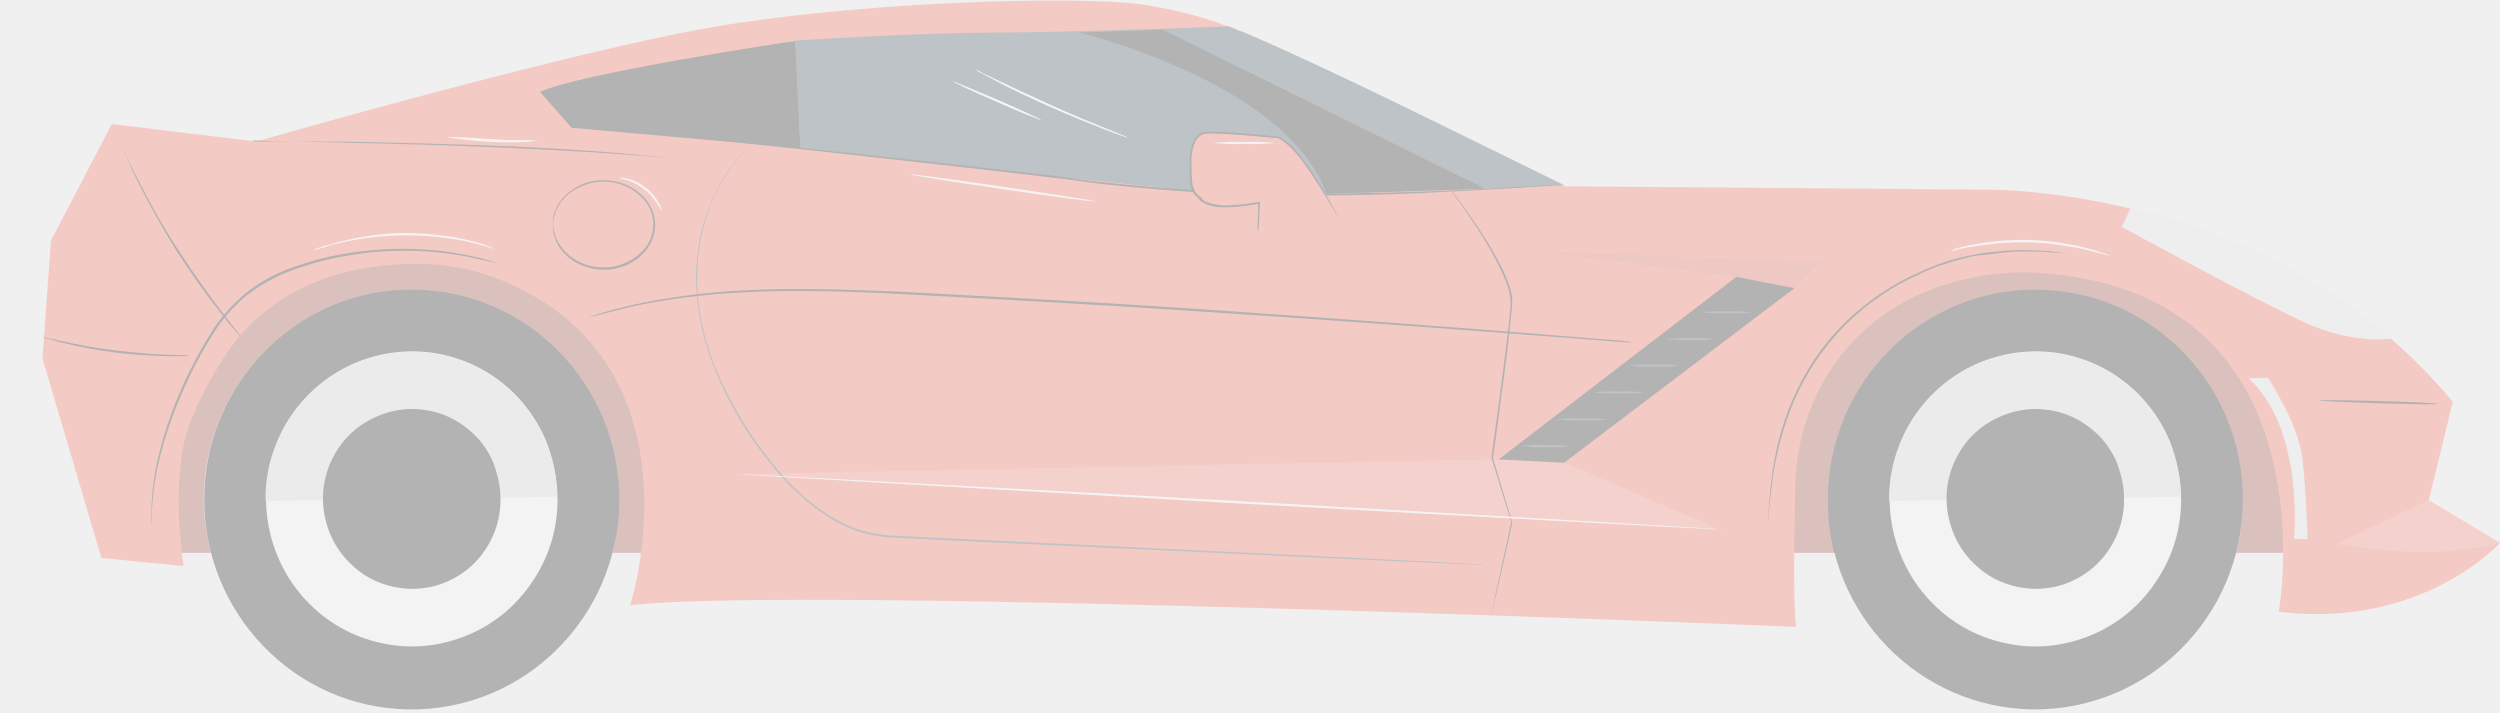
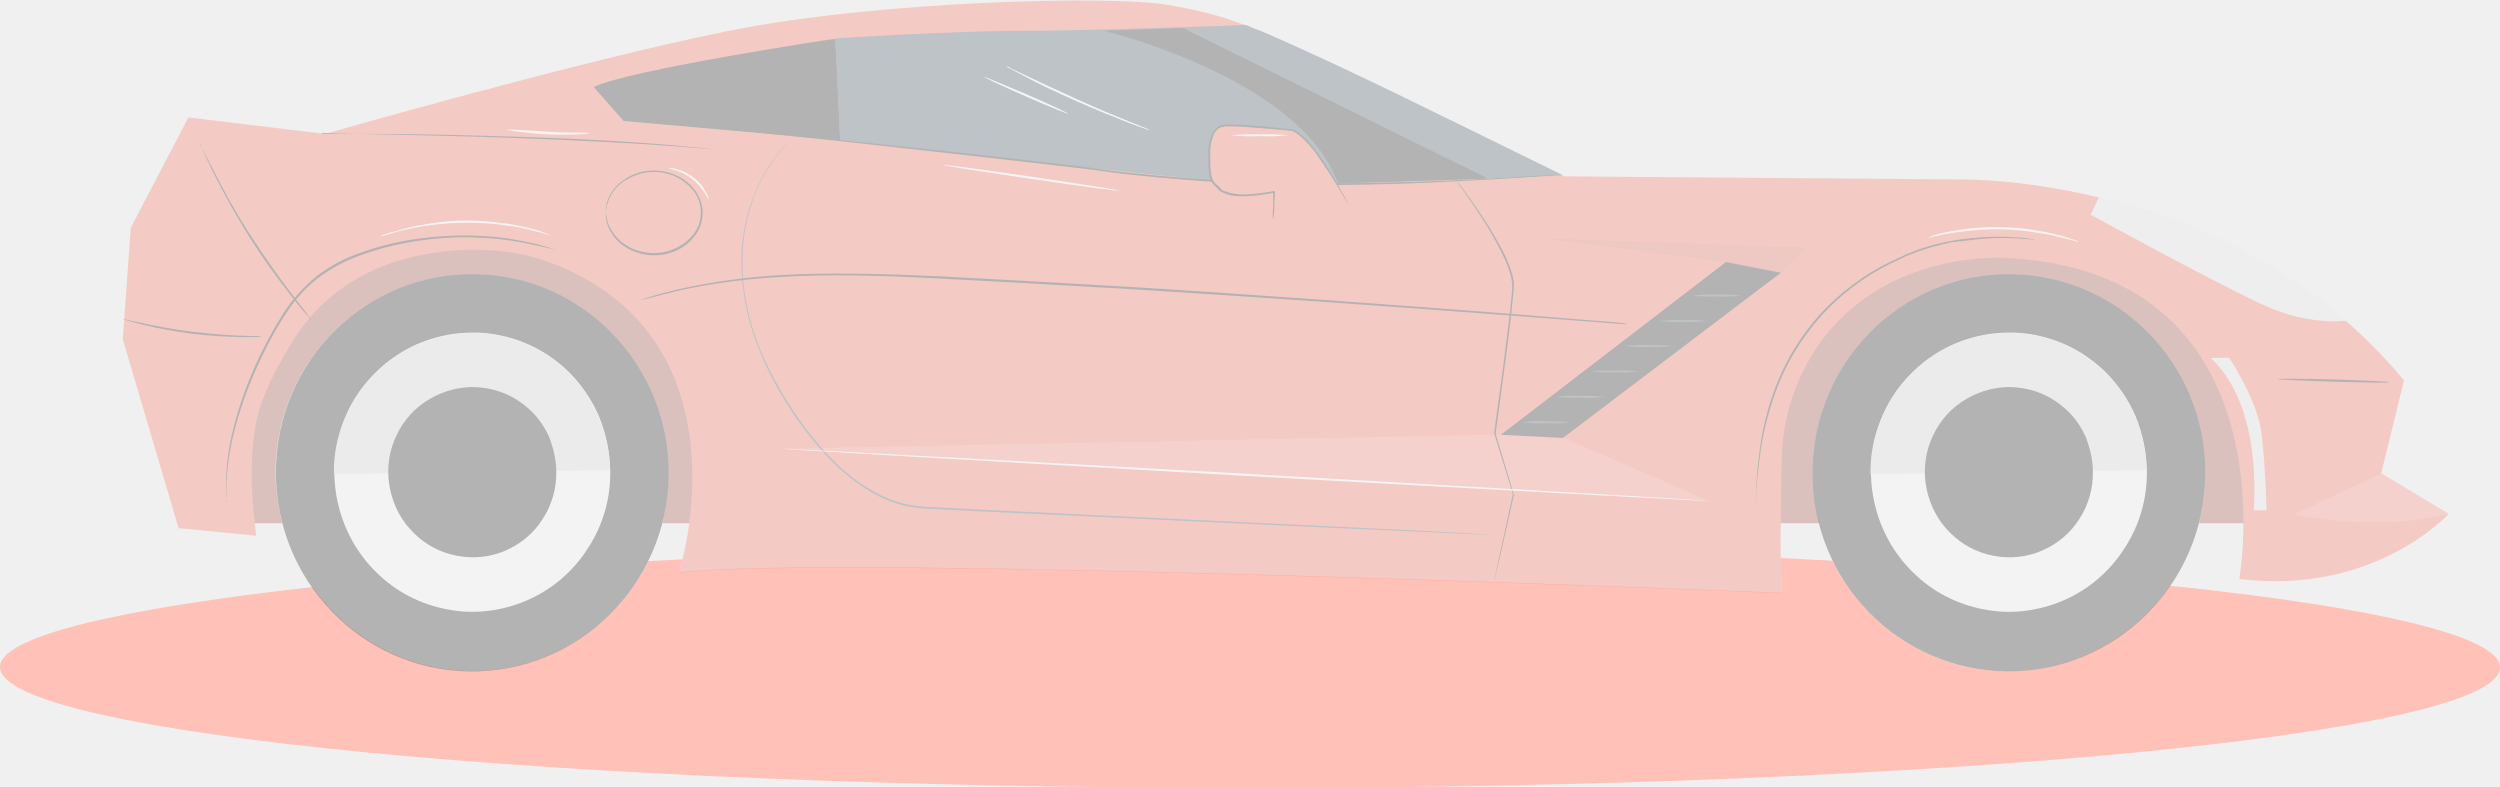
- <svg xmlns="http://www.w3.org/2000/svg" version="1.1" id="Capa_1" x="0px" y="0px" viewBox="0 0 530 151" style="enable-background:new 0 0 530 151;" xml:space="preserve">
+ <svg xmlns="http://www.w3.org/2000/svg" version="1.1" id="Capa_1" x="0px" y="0px" viewBox="0 0 560 176.2" style="enable-background:new 0 0 560 176.2;" xml:space="preserve">
  <style type="text/css">
- 	.st0{opacity:0.3;}
- 	.st1{fill:#FF725E;}
+ 	.st0{fill:#FFC1B8;}
+ 	.st1{opacity:0.3;}
	.st2{fill:#252525;}
- 	.st3{opacity:0.4;fill:#252525;enable-background:new    ;}
- 	.st4{fill:#455A64;}
- 	.st5{fill:#EBEBEB;}
- 	.st6{opacity:0.4;}
- 	.st7{opacity:0.4;fill:#FFFFFF;enable-background:new    ;}
- 	.st8{opacity:0.3;fill:#252525;enable-background:new    ;}
- 	.st9{fill:#FFFFFF;}
- 	.st10{fill:#FAFAFA;}
- 	.st11{fill:#E0E0E0;}
+ 	.st3{fill:#FAFAFA;}
+ 	.st4{fill:#E0E0E0;}
+ 	.st5{fill:#FF725E;}
+ 	.st6{opacity:0.4;fill:#252525;enable-background:new    ;}
+ 	.st7{fill:#455A64;}
+ 	.st8{fill:#EBEBEB;}
+ 	.st9{opacity:0.4;}
+ 	.st10{opacity:0.4;fill:#FFFFFF;enable-background:new    ;}
+ 	.st11{opacity:0.3;fill:#252525;enable-background:new    ;}
+ 	.st12{fill:#FFFFFF;}
</style>
-   <g class="st0">
-     <path class="st1" d="M478.7,65.9c-7.4-7.5-17.4-11.7-27.8-11.7H24.6v63h20.1c-1-3.8-1.5-7.8-1.5-12C43.6,80.7,63.6,61,87.9,61.4   c24.3,0.3,43.7,20.6,43.4,45.1c-0.1,3.7-0.6,7.3-1.4,10.7H389c-1-3.7-1.5-7.6-1.5-11.6c0.2-24.6,20-44.4,44.3-44.2   s43.9,20.2,43.7,44.8c0,3.8-0.5,7.5-1.4,11h16.2V94C490.2,83.5,486,73.4,478.7,65.9z" />
-     <path class="st2" d="M167.9,8.7c0.1,0,0.2,0,0.2,0h0.7l2.7-0.1l9.9-0.4l14.7-0.6l8.7-0.4c1.5-0.1,3,0,4.6,0h4.7   c12.8,0,24.4-0.6,32.8-0.9l9.9-0.5l2.7-0.2l0.7-0.1c0.1,0,0.2,0,0.2,0h-0.9l-2.7,0.1L246.9,6c-8.4,0.3-20,0.8-32.8,0.8h-4.7   c-1.6,0-3.1-0.1-4.6,0l-8.7,0.4L181.4,8l-9.9,0.5l-2.7,0.2l-0.7,0.1L167.9,8.7z" />
-     <path class="st3" d="M478.7,65.9c-7.4-7.5-17.4-11.7-27.8-11.7H24.6v63h20.1c-1-3.8-1.5-7.8-1.5-12C43.6,80.7,63.6,61,87.9,61.4   c24.3,0.3,43.7,20.6,43.4,45.1c-0.1,3.7-0.6,7.3-1.4,10.7H389c-1-3.7-1.5-7.6-1.5-11.6c0.2-24.6,20-44.4,44.3-44.2   s43.9,20.2,43.7,44.8c0,3.8-0.5,7.5-1.4,11h16.2V94C490.2,83.5,486,73.4,478.7,65.9z" />
-     <path class="st1" d="M530,115.1c0,0-16.5,18.3-46.9,14.6c0,0,12.1-68.2-51.5-71.9c0,0-29.2-2.6-44.2,21.7   c-4.3,7.1-6.7,15.3-6.8,23.6c-0.2,9.6-0.5,25.7,0.2,29.8c0,0-210.3-8.8-247.2-4.6c0,0,16.8-52.7-29.4-69.7c-7.9-2.9-17-3.2-25.3-2   c-11.3,1.6-23.4,6.8-31.3,19c-3.4,5.2-7.5,12.8-8.7,18.9c-2,10.5-0.6,20.3,0,25.5l-17.4-1.7L9,76l1.8-25l12.9-24.7L54.3,30   c0,0,56.7-16.3,90-23c33.4-6.8,86-8.1,98.8-5.9s17.6,4.6,23.9,7.4s64.6,31,64.6,31l89.1,0.7c0,0,60.9-1.3,99.3,45l-5.1,20.8   L530,115.1z" />
-     <path class="st4" d="M331.7,39.3c0,0-54.9,2.4-69.4,1.8c-14.5-0.6-92.6-9.8-92.6-9.8l-1.1-22.7c0,0,25.9-1.7,43-1.7   c14.2,0,49-1.3,49-1.3c1.1,0.5,2.3,1,3.5,1.4C284.2,15.7,306.9,27.2,331.7,39.3z" />
-     <path class="st5" d="M507.2,71.8c0,0-8.1,1.3-18.3-3.3c-10.2-4.6-39.1-20.4-39.1-20.4l1.9-4c0,0,5.2,1.1,11.2,3   c6.5,2.1,12.8,4.7,18.8,7.8c4.8,2.4,9.4,5.1,13.9,8C499.6,65.6,503.5,68.6,507.2,71.8L507.2,71.8z" />
-     <path class="st2" d="M491.5,84.9c0,0.1,5.7,0.4,12.7,0.6s12.7,0.3,12.7,0.1c0-0.1-5.7-0.4-12.7-0.6S491.5,84.8,491.5,84.9z" />
-     <g class="st6">
-       <path class="st7" d="M515.1,105.9l-19.9,9.4c0,0,19.6,3.9,34.8-0.2L515.1,105.9z" />
-     </g>
-     <path class="st5" d="M480.8,80.1c0,0,6.4,9.5,7.3,17.1s1.1,17.1,1.1,17.1h-2.9c0,0,2.4-23.1-9.6-34.1L480.8,80.1L480.8,80.1z" />
-     <g class="st0">
-       <path class="st8" d="M379.3,62.2l7-6.7l-59.1-2.1l40.9,5.3L379.3,62.2z" />
-     </g>
-     <path class="st2" d="M374.7,115.7c0-0.1,0-0.2,0-0.3c0-0.2,0-0.5,0-0.8c0-0.7,0.1-1.7,0.1-3c0.2-3.6,0.6-7.2,1.1-10.8   c0.8-5.3,2.3-10.6,4.3-15.5c2.6-6.1,6.3-11.6,10.9-16.3c4.6-4.6,10.1-8.4,16.1-11l1-0.5l1-0.4l2-0.8c1.4-0.4,2.7-0.9,4-1.2   s2.5-0.7,3.8-0.9l2-0.2l1.7-0.2c3.6-0.5,7.1-0.6,10.7-0.4c1.3,0.1,2.3,0.2,2.9,0.2l0.8,0.1h0.3c-0.1,0-0.2,0-0.3-0.1l-0.8-0.1   c-0.7-0.1-1.7-0.3-2.9-0.3c-3.6-0.3-7.2-0.2-10.8,0.2l-1.8,0.2l-1.8,0.3c-1.2,0.2-2.5,0.5-3.8,0.8s-2.6,0.8-4,1.2l-2,0.8l-1,0.4   l-1,0.5c-6.1,2.6-11.6,6.4-16.3,11c-4.7,4.7-8.4,10.3-11,16.4c-2.1,5-3.5,10.3-4.2,15.6c-0.5,3.6-0.8,7.3-0.9,10.9   c-0.1,1.3,0,2.3-0.1,3v0.8C374.7,115.5,374.7,115.6,374.7,115.7L374.7,115.7z" />
-     <g class="st6">
-       <path class="st7" d="M364.8,112.4l-35.3-15.3l-173.3,3.4L364.8,112.4z" />
-     </g>
-     <path class="st2" d="M331.6,98.1l48.8-37l-12.3-2.4l-50.4,38.7L331.6,98.1z" />
-     <path class="st2" d="M316.1,130.3c0-0.1,0.1-0.2,0.1-0.3c0.1-0.3,0.2-0.6,0.3-1c0.2-0.9,0.5-2.3,0.9-3.9c0.8-3.4,1.9-8.3,3.2-14.2   l0,0v-0.1c-1.2-4.1-2.6-8.7-4.1-13.7v0.1c0.6-4.2,1.2-8.6,1.8-13.3c0.9-6.5,1.7-12.7,2.2-18.4l0.1-1.1c0-0.4,0-0.7,0-1.1   c-0.1-0.7-0.2-1.4-0.4-2c-0.4-1.3-0.9-2.5-1.4-3.7c-1-2.1-2.2-4.2-3.4-6.2c-2.3-3.7-4.3-6.5-5.7-8.4c-0.7-1-1.3-1.7-1.7-2.2   c-0.2-0.2-0.3-0.4-0.4-0.6c-0.1-0.1-0.2-0.2-0.2-0.2c0,0.1,0.1,0.1,0.1,0.2l0.4,0.6l1.6,2.2c1.4,2,3.4,4.8,5.6,8.5   c1.2,2,2.3,4.1,3.3,6.2c0.6,1.2,1,2.4,1.4,3.6c0.4,1.3,0.5,2.7,0.4,4c-0.5,5.7-1.4,11.9-2.2,18.4c-0.6,4.6-1.3,9.1-1.8,13.3v0.1   l4.2,13.6v-0.1c-1.3,5.9-2.3,10.8-3.1,14.2l-0.8,3.9c-0.1,0.4-0.2,0.8-0.2,1C316.1,130.1,316.1,130.2,316.1,130.3L316.1,130.3z" />
-     <path class="st2" d="M314.8,40L246.5,6.3l-17.7,0.6c0,0,44.1,10.6,52.4,34.2L314.8,40z" />
-     <path class="st2" d="M114.5,19.5l6.7,7.6l48.5,4.3l-1.1-22.7C168.6,8.6,122,15.7,114.5,19.5z" />
-     <path class="st4" d="M314.8,119.8l-0.6-0.1l-1.7-0.1l-6.7-0.4l-24.6-1.2l-81.3-3.9l-11.7-0.6c-3.8-0.3-7.5-1.4-10.8-3.3   c-6.6-3.6-11.6-9.1-15.7-14.6c-3.9-5.2-7.2-11-9.8-17c-2.2-5.3-3.6-10.9-4-16.6c-0.2-2.5-0.1-5,0.1-7.5c0.2-2.2,0.6-4.4,1.2-6.6   c0.9-3.5,2.3-6.8,4.1-9.8c1.2-1.9,2.5-3.7,4-5.4c0.5-0.6,0.9-1,1.2-1.3l0.4-0.4c0,0-0.2,0.1-0.4,0.4c-0.3,0.3-0.7,0.7-1.2,1.2   c-1.5,1.7-2.9,3.5-4.1,5.4c-1.8,3.1-3.2,6.4-4.2,9.9c-0.6,2.2-1,4.4-1.2,6.6c-0.3,2.5-0.3,5-0.1,7.5c0.4,5.8,1.8,11.4,4,16.7   c2.5,6.1,5.8,11.9,9.8,17.2c4.1,5.5,9.2,11,15.8,14.7c3.4,1.9,7.1,3,11,3.3l11.8,0.6l81.3,3.8l24.6,1.1l6.7,0.3l1.7,0.1   L314.8,119.8z" />
-     <path class="st2" d="M117.2,47.6c0.1-0.8,0.2-1.6,0.5-2.4c0.7-2.1,2.2-3.9,4.2-5c1.4-0.8,3-1.4,4.6-1.6c1.6-0.2,3.3-0.1,4.8,0.4   c1.9,0.5,3.5,1.6,4.9,3c1.5,1.5,2.3,3.5,2.3,5.6s-0.8,4.1-2.3,5.6c-1.3,1.4-3,2.4-4.9,3c-1.6,0.5-3.2,0.6-4.8,0.4   c-1.6-0.2-3.2-0.7-4.6-1.6c-1.9-1.1-3.4-2.9-4.2-5C117.5,49.2,117.3,48.4,117.2,47.6c0,0.2,0,0.4,0,0.7s0,0.5,0.1,0.8   c0,0.4,0.1,0.7,0.2,1c0.7,2.2,2.2,4.1,4.2,5.3c1.4,0.9,3.1,1.4,4.7,1.7c1.7,0.2,3.4,0.1,5-0.4c1.9-0.5,3.7-1.6,5.1-3.1   c1.5-1.6,2.4-3.7,2.4-5.9s-0.9-4.3-2.4-5.9c-1.4-1.5-3.1-2.5-5.1-3.1c-1.6-0.5-3.3-0.6-5-0.4c-1.7,0.2-3.3,0.8-4.7,1.7   c-2,1.2-3.5,3-4.2,5.2c-0.1,0.3-0.2,0.7-0.2,1c-0.1,0.3-0.1,0.5-0.1,0.8C117.2,47.2,117.2,47.4,117.2,47.6L117.2,47.6z" />
-     <path class="st2" d="M53.5,29.8h0.2h0.7l2.7,0.1l9.8,0.2c8.3,0.2,19.8,0.4,32.5,0.9s24.1,1.1,32.4,1.7c4.1,0.3,7.5,0.6,9.8,0.8   l2.7,0.3l0.7,0.1c0.1,0,0.2,0,0.2,0c-0.1,0-0.2,0-0.2,0l-0.7-0.1l-2.7-0.3c-2.3-0.3-5.7-0.6-9.8-1c-8.3-0.7-19.8-1.4-32.4-1.8   C86.7,30.3,75.3,30,66.9,30c-4.2,0-7.5,0-9.8,0h-2.7h-0.7C53.6,29.8,53.5,29.8,53.5,29.8L53.5,29.8z" />
-     <path class="st2" d="M26.4,32.2c0,0.2,0.1,0.3,0.2,0.5l0.5,1.3c0.5,1.1,1.2,2.7,2.1,4.5c2.5,5,5.2,9.8,8.1,14.5   c3,4.7,6.2,9.2,9.6,13.5c1.3,1.7,2.4,3,3.2,3.9l0.9,1c0.1,0.1,0.2,0.2,0.3,0.3c0,0-0.1-0.1-0.3-0.4l-0.8-1.1   c-0.7-0.9-1.8-2.3-3.1-4c-2.6-3.4-6-8.1-9.5-13.5s-6.3-10.6-8.2-14.4c-1-1.9-1.8-3.4-2.3-4.5l-0.6-1.2   C26.6,32.4,26.5,32.3,26.4,32.2L26.4,32.2z" />
-     <path class="st2" d="M32.2,112.9c0-0.1,0-0.2,0-0.3v-0.9c0-0.7,0-1.8,0-3.3c0.2-4,0.8-8,1.8-11.9c1.5-5.8,3.6-11.3,6.2-16.7   c1.5-3.2,3.2-6.2,5.1-9.2c2-3.2,4.5-6,7.4-8.3c3-2.2,6.3-4,9.8-5.2c3.3-1.2,6.6-2.1,10-2.7c5.8-1.1,11.7-1.5,17.5-1.1   c4,0.2,7.9,0.8,11.8,1.7l1.8,0.4l1.3,0.3l0.8,0.2c0.1,0,0.2,0,0.3,0.1c-0.1,0-0.2-0.1-0.3-0.1l-0.8-0.3l-1.3-0.4l-1.8-0.5   c-3.9-0.9-7.8-1.6-11.8-1.8c-5.9-0.4-11.8,0-17.6,1c-3.4,0.6-6.8,1.5-10.1,2.7c-3.6,1.2-6.9,3-9.9,5.3c-2.9,2.4-5.5,5.2-7.5,8.4   c-1.9,3-3.6,6.1-5.1,9.2c-2.6,5.4-4.7,11-6.1,16.8c-1,3.9-1.5,7.9-1.6,12c0,1.4,0,2.5,0.1,3.3c0,0.4,0,0.6,0.1,0.8   C32.2,112.7,32.2,112.8,32.2,112.9L32.2,112.9z" />
-     <path class="st2" d="M8.9,71.4c0.4,0.2,0.8,0.3,1.2,0.4c0.8,0.2,1.9,0.6,3.3,0.9c7.3,1.8,14.7,2.7,22.2,2.8c1.4,0,2.6,0,3.4,0   c0.4,0,0.8,0,1.2-0.1c-0.4-0.1-0.8-0.1-1.2-0.1l-3.4-0.1c-2.9-0.1-6.8-0.4-11.1-0.9s-8.2-1.3-11-1.9l-3.3-0.7   C9.8,71.6,9.3,71.5,8.9,71.4L8.9,71.4z" />
-     <path class="st2" d="M345.8,72.5c0,0-0.2,0-0.6-0.1l-1.7-0.2l-6.4-0.5l-23.7-1.9c-20-1.5-47.6-3.6-78.2-5.5   c-15.3-0.9-29.8-1.7-43.1-2.4c-13.2-0.6-25.2-0.9-35.2-0.3c-7.9,0.4-15.8,1.5-23.5,3.2c-2.7,0.7-4.8,1.2-6.3,1.7l-1.6,0.5l-0.5,0.2   c0,0,0.2,0,0.6-0.1l1.6-0.4c1.4-0.4,3.6-0.9,6.3-1.6c7.8-1.7,15.6-2.7,23.5-3.1c10-0.6,22-0.3,35.2,0.4s27.8,1.5,43.1,2.4   c30.5,1.9,58.2,3.9,78.2,5.4l23.7,1.8l6.4,0.5l1.7,0.1h0.5V72.5z" />
-     <path class="st2" d="M142.1,28.9c0.6,0,1.3,0,1.9,0.1c1.3,0.1,3.1,0.3,5.5,0.5c4.7,0.5,11.6,1.2,20,2.1l29.7,3.3l17.5,2L226,38   c3.1,0.4,6.3,0.9,9.5,1.2c6.5,0.7,12.8,1.2,18.9,1.6l9,0.6l2.2,0.1h6.4c11.3,0,21.4-0.2,29.9-0.6c8.5-0.4,15.4-0.8,20.1-1.1   l5.5-0.4l1.4-0.1l0.5-0.1c0,0-0.2,0-0.5,0l-1.4,0.1l-5.5,0.3c-4.8,0.3-11.6,0.7-20.1,1s-18.6,0.5-29.9,0.5h-6.4l-2.2-0.1l-9-0.6   c-6.1-0.4-12.4-0.9-18.9-1.6c-3.2-0.3-6.4-0.7-9.5-1.2c-3.1-0.4-6.3-0.8-9.3-1.1l-17.5-2c-11.2-1.2-21.2-2.3-29.7-3.2   c-8.5-0.9-15.3-1.5-20.1-1.9C144.7,28.9,142.1,28.7,142.1,28.9z" />
-     <path class="st1" d="M283.7,46.1c0,0-7.3-14.3-12.5-16.8c0,0-13.8-1.5-15.9-1s-2.8,3.8-2.8,5.9c0,2.1-0.3,5.9,1.3,7.2   s0.3,1.2,3.4,2c3.1,0.8,9.7-0.4,9.7-0.4l-0.2,6.1c0,0,7.3,3.8,12,2.6c1.3-0.3,2.5-1,3.4-2C283.1,48.7,283.6,47.4,283.7,46.1z" />
-     <path class="st2" d="M266.7,49.1c0-0.1,0.1-0.3,0.1-0.4c0-0.3,0-0.7,0.1-1.2c0-1.1,0.1-2.6,0.2-4.5v-0.2h-0.2   c-1.8,0.3-3.7,0.6-5.5,0.7c-1.1,0.1-2.2,0.1-3.3-0.1c-0.6-0.1-1.2-0.2-1.7-0.4c-0.6-0.2-1.2-0.3-1.5-0.8c-0.2-0.3-0.4-0.5-0.7-0.7   c-0.2-0.2-0.5-0.4-0.7-0.7c-0.4-0.5-0.6-1.2-0.7-1.8c-0.2-1.4-0.2-2.8-0.2-4.2c-0.1-1.5,0.1-2.9,0.6-4.3c0.2-0.7,0.7-1.3,1.2-1.7   c0.6-0.4,1.3-0.5,2.1-0.5c2.6,0,5.1,0.2,7.6,0.4c2.4,0.2,4.8,0.4,7,0.6H271c1.3,0.7,2.4,1.7,3.4,2.8c0.9,1,1.8,2.1,2.5,3.2   c1.5,2.1,2.7,4,3.7,5.6s1.7,2.9,2.2,3.7l0.6,1c0.1,0.1,0.1,0.2,0.2,0.3c0-0.1-0.1-0.3-0.2-0.4l-0.5-1c-0.5-0.9-1.2-2.2-2.1-3.8   s-2.1-3.5-3.6-5.6c-0.8-1.1-1.6-2.2-2.5-3.2c-1-1.2-2.2-2.2-3.5-2.9h-0.1c-2.2-0.2-4.5-0.5-7-0.7s-5-0.4-7.6-0.4   c-0.4,0-0.8,0-1.2,0.1s-0.8,0.2-1.1,0.5c-0.6,0.5-1.1,1.2-1.4,2c-0.5,1.4-0.7,2.9-0.6,4.4c-0.1,1.4,0,2.8,0.2,4.3   c0.1,0.7,0.4,1.4,0.8,2c0.2,0.3,0.5,0.5,0.7,0.7s0.4,0.4,0.6,0.7c2.3,1.6,4.8,1.4,6.9,1.3c1.9-0.1,3.7-0.4,5.5-0.7l-0.2-0.1   c0,1.9,0,3.4-0.1,4.5c0,0.5,0,0.9,0,1.2C266.7,48.8,266.7,48.9,266.7,49.1z" />
-     <path class="st4" d="M360.7,66.2c1.8,0.2,3.6,0.3,5.4,0.2c1.8,0.1,3.6,0,5.4-0.2c-1.8-0.2-3.6-0.3-5.4-0.2   C364.3,65.9,362.5,66,360.7,66.2L360.7,66.2z" />
-     <path class="st4" d="M353.1,71.9c1.8,0.2,3.6,0.3,5.4,0.2c1.8,0.1,3.6,0,5.4-0.2c-1.8-0.2-3.6-0.3-5.4-0.2   C356.6,71.6,354.8,71.7,353.1,71.9L353.1,71.9z" />
-     <path class="st4" d="M345.4,77.5c1.8,0.2,3.6,0.3,5.4,0.2c1.8,0.1,3.6,0,5.4-0.2c-1.8-0.2-3.6-0.3-5.4-0.2   C349,77.2,347.2,77.3,345.4,77.5L345.4,77.5z" />
-     <path class="st4" d="M337.8,83.2c1.8,0.2,3.6,0.3,5.4,0.2c1.8,0.1,3.6,0,5.4-0.2c-1.8-0.2-3.6-0.3-5.4-0.2   C341.3,82.9,339.6,83,337.8,83.2L337.8,83.2z" />
-     <path class="st4" d="M330.1,88.9c1.8,0.2,3.6,0.3,5.4,0.2c1.8,0.1,3.6,0,5.4-0.2c-1.8-0.2-3.6-0.3-5.4-0.2   C333.7,88.6,331.9,88.6,330.1,88.9L330.1,88.9z" />
-     <path class="st4" d="M322.5,94.6c1.8,0.2,3.6,0.3,5.4,0.2c1.8,0.1,3.6,0,5.4-0.2c-1.8-0.2-3.6-0.3-5.4-0.2   C326.1,94.2,324.3,94.3,322.5,94.6L322.5,94.6z" />
-     <path class="st9" d="M257.1,30.3c2.2,0.2,4.4,0.3,6.6,0.2c2.2,0.1,4.4,0,6.6-0.2c-2.2-0.2-4.4-0.3-6.6-0.2   C261.5,30,259.3,30.1,257.1,30.3L257.1,30.3z" />
-     <path class="st9" d="M413.3,53.3c0.5,0,0.9-0.1,1.3-0.3c0.8-0.2,2.1-0.5,3.6-0.7c1.5-0.3,3.4-0.5,5.4-0.7c4.5-0.4,9-0.3,13.4,0.4   c2,0.3,3.9,0.6,5.4,1s2.8,0.7,3.6,0.9c0.4,0.1,0.9,0.3,1.3,0.3c-0.4-0.2-0.8-0.4-1.3-0.5c-0.8-0.3-2-0.7-3.6-1.1   c-1.8-0.5-3.6-0.8-5.4-1.1c-4.5-0.7-9-0.8-13.5-0.4c-2.1,0.2-3.9,0.5-5.5,0.8s-2.8,0.6-3.6,0.9C414.1,53,413.7,53.2,413.3,53.3   L413.3,53.3z" />
-     <path class="st9" d="M156.2,100.5c0,0.1,46.6,2.8,104.1,6.1c57.5,3.2,104.1,5.7,104.1,5.6s-46.6-2.8-104.1-6.1   C202.8,102.9,156.2,100.4,156.2,100.5z" />
-     <path class="st9" d="M66.6,53c0.5-0.1,1-0.2,1.5-0.4c0.5-0.1,1.1-0.3,1.7-0.5c0.7-0.2,1.4-0.4,2.3-0.6c1.7-0.4,3.8-0.8,6.1-1.1   c2.5-0.3,5-0.5,7.6-0.5c2.5,0,5.1,0.1,7.6,0.4c2.3,0.3,4.4,0.6,6.1,1c0.9,0.2,1.6,0.4,2.3,0.6c0.7,0.2,1.3,0.3,1.7,0.5   c0.5,0.2,1,0.3,1.5,0.4c-0.5-0.2-1-0.4-1.4-0.6c-0.5-0.2-1-0.4-1.7-0.6s-1.4-0.4-2.3-0.6c-2-0.5-4.1-0.9-6.1-1.1   c-2.5-0.3-5.1-0.5-7.6-0.5s-5.1,0.2-7.6,0.6c-2.1,0.3-4.1,0.7-6.1,1.2c-0.9,0.2-1.6,0.5-2.3,0.7C69,52,68.5,52.2,68,52.4   C67.5,52.5,67,52.7,66.6,53z" />
-     <path class="st9" d="M131.3,37.7c0,0.1,0.7,0.2,1.7,0.5c2.7,0.9,4.9,2.7,6.4,5.1c0.3,0.5,0.6,1,0.9,1.5c-0.1-0.6-0.3-1.2-0.6-1.7   c-0.7-1.3-1.6-2.4-2.8-3.3c-1.1-0.9-2.4-1.6-3.8-1.9C132.6,37.7,131.9,37.6,131.3,37.7L131.3,37.7z" />
-     <path class="st9" d="M94.9,29c0.9,0.3,1.8,0.4,2.7,0.5c1.7,0.2,4.1,0.5,6.7,0.6s5,0.1,6.7,0c0.9,0,1.9-0.1,2.8-0.3   c-0.9-0.1-1.9-0.1-2.8-0.1c-1.7,0-4.1,0-6.7-0.2s-5-0.3-6.7-0.4C96.7,29.1,95.8,29,94.9,29L94.9,29z" />
-     <path class="st9" d="M192.9,37c0,0.1,8.8,1.5,19.7,3.1s19.7,2.8,19.7,2.6c0.1-0.1-8.8-1.5-19.6-3.1C201.7,38,192.9,36.8,192.9,37z" />
-     <path class="st9" d="M201.9,17.2c-0.1,0.1,4.1,2.1,9.4,4.4c5.2,2.3,9.5,4,9.5,3.9c0.1-0.1-4.1-2.1-9.4-4.4   C206.2,18.9,201.9,17.1,201.9,17.2z" />
-     <path class="st9" d="M206.8,14.8c0.4,0.3,0.8,0.5,1.2,0.7c0.8,0.4,1.9,1,3.4,1.8c2.8,1.5,6.8,3.4,11.3,5.4s8.6,3.6,11.6,4.8   c1.5,0.6,2.7,1,3.6,1.3c0.4,0.2,0.9,0.3,1.3,0.4c-0.4-0.2-0.8-0.4-1.3-0.6l-3.5-1.4c-3-1.2-7.1-2.9-11.5-4.9s-8.5-3.9-11.4-5.3   l-3.4-1.6C207.7,15.1,207.3,14.9,206.8,14.8L206.8,14.8z" />
-   </g>
-   <g class="st0">
+   <path class="st0" d="M486.1,131.2c-8,11.6-21.4,19.2-36.4,19.2c-17.2-0.1-32-10.2-39.2-24.8c-3.8-0.2-7.7-0.4-11.6-0.6  c0,3.5,0.2,6.4,0.4,7.8c0,0-210.3-8.8-247.2-4.6c0,0,0.3-1,0.8-2.9c-2.6,0.1-5.2,0.3-7.7,0.4c-7.3,14.8-22.5,24.8-39.9,24.6  c-14.6-0.2-27.4-7.6-35.3-18.8C26.4,136.4,0,142.6,0,149.4c0,14.9,125.4,27.1,280,27.1s280-12.1,280-27  C560,142.5,532,136,486.1,131.2z" />
+   <g class="st1">
    <g>
-       <path class="st2" d="M86.7,150.4c-24.3-0.3-43.7-20.6-43.4-45.1C43.6,80.7,63.6,61,87.9,61.4c24.3,0.3,43.7,20.6,43.4,45.1    C130.9,131.1,111,150.7,86.7,150.4z" />
-       <path class="st10" d="M118.2,105.4c0.1,6.2-1.6,12.2-5,17.4c-3.3,5.2-8.1,9.3-13.7,11.7s-11.8,3.2-17.8,2c-6-1.1-11.6-4-15.9-8.3    c-4.4-4.3-7.4-9.8-8.7-15.9c-1.3-6-0.8-12.3,1.5-18.1c2.3-5.7,6.1-10.7,11.2-14.2c5-3.5,11-5.4,17.1-5.5c4.1-0.1,8.1,0.7,11.9,2.2    s7.2,3.8,10.1,6.6c2.9,2.9,5.2,6.3,6.8,10C117.3,97.3,118.1,101.3,118.2,105.4L118.2,105.4z" />
-       <path class="st11" d="M86.8,74.6c4.1-0.1,8.1,0.7,11.9,2.2s7.2,3.8,10.1,6.6s5.2,6.3,6.8,10c1.6,3.8,2.5,7.8,2.5,11.9l-61.8,0.9    c-0.1-4.1,0.7-8.2,2.2-12s3.7-7.3,6.6-10.2c2.8-2.9,6.2-5.3,9.9-6.9C78.8,75.6,82.8,74.7,86.8,74.6L86.8,74.6z" />
-       <path class="st2" d="M106.1,105.6c0.1,3.8-1,7.5-3,10.6c-2,3.2-4.9,5.6-8.3,7.1s-7.2,1.9-10.9,1.2c-3.7-0.7-7-2.4-9.7-5.1    c-2.7-2.6-4.5-6-5.3-9.7s-0.5-7.5,0.9-11s3.7-6.5,6.8-8.6c3.1-2.1,6.7-3.3,10.4-3.4c2.5,0,4.9,0.4,7.2,1.3c2.3,0.9,4.4,2.3,6.2,4    c1.8,1.7,3.2,3.8,4.2,6.1C105.5,100.6,106.1,103.1,106.1,105.6L106.1,105.6z" />
+       <path class="st2" d="M105.2,150.4c-24.3-0.3-43.7-20.6-43.4-45.1c0.3-24.6,20.3-44.3,44.6-43.9c24.3,0.3,43.7,20.6,43.4,45.1    C149.4,131.1,129.5,150.7,105.2,150.4z" />
+       <path class="st3" d="M136.7,105.4c0.1,6.2-1.6,12.2-5,17.4c-3.3,5.2-8.1,9.3-13.7,11.7s-11.8,3.2-17.8,2c-6-1.1-11.6-4-15.9-8.3    c-4.4-4.3-7.4-9.8-8.7-15.9c-1.3-6-0.8-12.3,1.5-18.1c2.3-5.7,6.1-10.7,11.2-14.2c5-3.5,11-5.4,17.1-5.5c4.1-0.1,8.1,0.7,11.9,2.2    s7.2,3.8,10.1,6.6c2.9,2.9,5.2,6.3,6.8,10C135.8,97.3,136.6,101.3,136.7,105.4L136.7,105.4z" />
+       <path class="st4" d="M105.3,74.6c4.1-0.1,8.1,0.7,11.9,2.2s7.2,3.8,10.1,6.6c2.9,2.8,5.2,6.3,6.8,10c1.6,3.8,2.5,7.8,2.5,11.9    l-61.8,0.9c-0.1-4.1,0.7-8.2,2.2-12s3.7-7.3,6.6-10.2c2.8-2.9,6.2-5.3,9.9-6.9C97.3,75.6,101.3,74.7,105.3,74.6L105.3,74.6z" />
+       <path class="st2" d="M124.6,105.6c0.1,3.8-1,7.5-3,10.6c-2,3.2-4.9,5.6-8.3,7.1s-7.2,1.9-10.9,1.2c-3.7-0.7-7-2.4-9.7-5.1    c-2.7-2.6-4.5-6-5.3-9.7s-0.5-7.5,0.9-11s3.7-6.5,6.8-8.6c3.1-2.1,6.7-3.3,10.4-3.4c2.5,0,4.9,0.4,7.2,1.3c2.3,0.9,4.4,2.3,6.2,4    c1.8,1.7,3.2,3.8,4.2,6.1C124,100.6,124.6,103.1,124.6,105.6L124.6,105.6z" />
    </g>
    <g>
-       <path class="st2" d="M431.2,150.4c-24.3-0.2-43.9-20.2-43.7-44.8c0.2-24.6,20-44.4,44.3-44.2s43.9,20.2,43.7,44.8    C475.3,130.8,455.5,150.5,431.2,150.4z" />
-       <path class="st10" d="M462.4,105.4c0.1,6.2-1.6,12.2-5,17.4c-3.3,5.2-8.1,9.3-13.7,11.7s-11.8,3.2-17.8,2c-6-1.1-11.6-4-15.9-8.3    c-4.4-4.3-7.4-9.8-8.7-15.9c-1.3-6-0.8-12.3,1.5-18.1c2.3-5.7,6.1-10.7,11.2-14.2c5-3.5,11-5.4,17.1-5.5c4.1-0.1,8.1,0.7,11.9,2.2    s7.2,3.8,10.1,6.6c2.9,2.9,5.2,6.3,6.8,10C461.5,97.3,462.3,101.3,462.4,105.4L462.4,105.4z" />
-       <path class="st11" d="M431,74.6c4.1-0.1,8.1,0.7,11.9,2.2s7.2,3.8,10.1,6.6c2.9,2.9,5.2,6.3,6.8,10c1.6,3.8,2.5,7.8,2.5,11.9    l-61.8,0.9c-0.1-4.1,0.7-8.2,2.2-12s3.7-7.3,6.6-10.2c2.8-2.9,6.2-5.3,9.9-6.9C423,75.6,427,74.7,431,74.6L431,74.6z" />
-       <path class="st2" d="M450.3,105.6c0.1,3.8-1,7.5-3,10.6c-2,3.2-4.9,5.6-8.3,7.1s-7.2,1.9-10.9,1.2c-3.7-0.7-7-2.4-9.7-5.1    c-2.7-2.6-4.5-6-5.3-9.7s-0.5-7.5,0.9-11s3.7-6.5,6.8-8.6c3.1-2.1,6.7-3.3,10.4-3.4c2.5,0,4.9,0.4,7.2,1.3c2.3,0.9,4.4,2.3,6.2,4    c1.8,1.7,3.2,3.8,4.2,6.1C449.7,100.6,450.3,103.1,450.3,105.6z" />
+       <path class="st2" d="M449.7,150.4c-24.3-0.2-43.9-20.2-43.7-44.8c0.2-24.6,20-44.4,44.3-44.2s43.9,20.2,43.7,44.8    C493.8,130.8,474,150.5,449.7,150.4z" />
+       <path class="st3" d="M480.9,105.4c0.1,6.2-1.6,12.2-5,17.4c-3.3,5.2-8.1,9.3-13.7,11.7s-11.8,3.2-17.8,2c-6-1.1-11.6-4-15.9-8.3    c-4.4-4.3-7.4-9.8-8.7-15.9c-1.3-6-0.8-12.3,1.5-18.1c2.3-5.7,6.1-10.7,11.2-14.2c5-3.5,11-5.4,17.1-5.5c4.1-0.1,8.1,0.7,11.9,2.2    s7.2,3.8,10.1,6.6c2.9,2.9,5.2,6.3,6.8,10C480,97.3,480.8,101.3,480.9,105.4L480.9,105.4z" />
+       <path class="st4" d="M449.5,74.6c4.1-0.1,8.1,0.7,11.9,2.2s7.2,3.8,10.1,6.6c2.9,2.9,5.2,6.3,6.8,10c1.6,3.8,2.5,7.8,2.5,11.9    l-61.8,0.9c-0.1-4.1,0.7-8.2,2.2-12s3.7-7.3,6.6-10.2c2.8-2.9,6.2-5.3,9.9-6.9C441.5,75.6,445.5,74.7,449.5,74.6L449.5,74.6z" />
+       <path class="st2" d="M468.8,105.6c0.1,3.8-1,7.5-3,10.6c-2,3.2-4.9,5.6-8.3,7.1s-7.2,1.9-10.9,1.2c-3.7-0.7-7-2.4-9.7-5.1    c-2.7-2.6-4.5-6-5.3-9.7s-0.5-7.5,0.9-11s3.7-6.5,6.8-8.6c3.1-2.1,6.7-3.3,10.4-3.4c2.5,0,4.9,0.4,7.2,1.3c2.3,0.9,4.4,2.3,6.2,4    c1.8,1.7,3.2,3.8,4.2,6.1C468.2,100.6,468.8,103.1,468.8,105.6z" />
    </g>
  </g>
+   <g class="st1">
+     <path class="st5" d="M497.2,65.9c-7.4-7.5-17.4-11.7-27.8-11.7H43.1v63h20.1c-1-3.8-1.5-7.8-1.5-12c0.4-24.5,20.4-44.2,44.7-43.8   c24.3,0.3,43.7,20.6,43.4,45.1c-0.1,3.7-0.6,7.3-1.4,10.7h259.1c-1-3.7-1.5-7.6-1.5-11.6c0.2-24.6,20-44.4,44.3-44.2   s43.9,20.2,43.7,44.8c0,3.8-0.5,7.5-1.4,11h16.2V94C508.7,83.5,504.5,73.4,497.2,65.9z" />
+     <path class="st2" d="M186.4,8.7c0.1,0,0.2,0,0.2,0h0.7l2.7-0.1l9.9-0.4l14.7-0.6l8.7-0.4c1.5-0.1,3,0,4.6,0h4.7   c12.8,0,24.4-0.6,32.8-0.9l9.9-0.5l2.7-0.2l0.7-0.1c0.1,0,0.2,0,0.2,0H278l-2.7,0.1L265.4,6c-8.4,0.3-20,0.8-32.8,0.8h-4.7   c-1.6,0-3.1-0.1-4.6,0l-8.7,0.4L199.9,8L190,8.5l-2.7,0.2l-0.7,0.1L186.4,8.7z" />
+     <path class="st6" d="M497.2,65.9c-7.4-7.5-17.4-11.7-27.8-11.7H43.1v63h20.1c-1-3.8-1.5-7.8-1.5-12c0.4-24.5,20.4-44.2,44.7-43.8   c24.3,0.3,43.7,20.6,43.4,45.1c-0.1,3.7-0.6,7.3-1.4,10.7h259.1c-1-3.7-1.5-7.6-1.5-11.6c0.2-24.6,20-44.4,44.3-44.2   s43.9,20.2,43.7,44.8c0,3.8-0.5,7.5-1.4,11h16.2V94C508.7,83.5,504.5,73.4,497.2,65.9z" />
+     <path class="st5" d="M548.5,115.1c0,0-16.5,18.3-46.9,14.6c0,0,12.1-68.2-51.5-71.9c0,0-29.2-2.6-44.2,21.7   c-4.3,7.1-6.7,15.3-6.8,23.6c-0.2,9.6-0.5,25.7,0.2,29.8c0,0-210.3-8.8-247.2-4.6c0,0,16.8-52.7-29.4-69.7c-7.9-2.9-17-3.2-25.3-2   c-11.3,1.6-23.4,6.8-31.3,19c-3.4,5.2-7.5,12.8-8.7,18.9c-2,10.5-0.6,20.3,0,25.5L40,118.3L27.5,76l1.8-25l12.9-24.7L72.8,30   c0,0,56.7-16.3,90-23c33.4-6.8,86-8.1,98.8-5.9c12.8,2.2,17.6,4.6,23.9,7.4s64.6,31,64.6,31l89.1,0.7c0,0,60.9-1.3,99.3,45   l-5.1,20.8L548.5,115.1z" />
+     <path class="st7" d="M350.2,39.3c0,0-54.9,2.4-69.4,1.8c-14.5-0.6-92.6-9.8-92.6-9.8l-1.1-22.7c0,0,25.9-1.7,43-1.7   c14.2,0,49-1.3,49-1.3c1.1,0.5,2.3,1,3.5,1.4C302.7,15.7,325.4,27.2,350.2,39.3z" />
+     <path class="st8" d="M525.7,71.8c0,0-8.1,1.3-18.3-3.3c-10.2-4.6-39.1-20.4-39.1-20.4l1.9-4c0,0,5.2,1.1,11.2,3   c6.5,2.1,12.8,4.7,18.8,7.8c4.8,2.4,9.4,5.1,13.9,8C518.1,65.6,522,68.6,525.7,71.8L525.7,71.8z" />
+     <path class="st2" d="M510,84.9c0,0.1,5.7,0.4,12.7,0.6s12.7,0.3,12.7,0.1c0-0.1-5.7-0.4-12.7-0.6S510,84.8,510,84.9z" />
+     <g class="st9">
+       <path class="st10" d="M533.6,105.9l-19.9,9.4c0,0,19.6,3.9,34.8-0.2L533.6,105.9z" />
+     </g>
+     <path class="st8" d="M499.3,80.1c0,0,6.4,9.5,7.3,17.1s1.1,17.1,1.1,17.1h-2.9c0,0,2.4-23.1-9.6-34.1L499.3,80.1L499.3,80.1z" />
+     <g class="st1">
+       <path class="st11" d="M397.8,62.2l7-6.7l-59.1-2.1l40.9,5.3L397.8,62.2z" />
+     </g>
+     <path class="st2" d="M393.2,115.7c0-0.1,0-0.2,0-0.3c0-0.2,0-0.5,0-0.8c0-0.7,0.1-1.7,0.1-3c0.2-3.6,0.6-7.2,1.1-10.8   c0.8-5.3,2.3-10.6,4.3-15.5c2.6-6.1,6.3-11.6,10.9-16.3c4.6-4.6,10.1-8.4,16.1-11l1-0.5l1-0.4l2-0.8c1.4-0.4,2.7-0.9,4-1.2   s2.5-0.7,3.8-0.9l2-0.2l1.7-0.2c3.6-0.5,7.1-0.6,10.7-0.4c1.3,0.1,2.3,0.2,2.9,0.2l0.8,0.1h0.3c-0.1,0-0.2,0-0.3-0.1l-0.8-0.1   c-0.7-0.1-1.7-0.3-2.9-0.3c-3.6-0.3-7.2-0.2-10.8,0.2l-1.8,0.2l-1.8,0.3c-1.2,0.2-2.5,0.5-3.8,0.8s-2.6,0.8-4,1.2l-2,0.8l-1,0.4   l-1,0.5c-6.1,2.6-11.6,6.4-16.3,11c-4.7,4.7-8.4,10.3-11,16.4c-2.1,5-3.5,10.3-4.2,15.6c-0.5,3.6-0.8,7.3-0.9,10.9   c-0.1,1.3,0,2.3-0.1,3v0.8C393.2,115.5,393.2,115.6,393.2,115.7L393.2,115.7z" />
+     <g class="st9">
+       <path class="st10" d="M383.3,112.4L348,97.1l-173.3,3.4L383.3,112.4z" />
+     </g>
+     <path class="st2" d="M350.1,98.1l48.8-37l-12.3-2.4l-50.4,38.7L350.1,98.1z" />
+     <path class="st2" d="M334.6,130.3c0-0.1,0.1-0.2,0.1-0.3c0.1-0.3,0.2-0.6,0.3-1c0.2-0.9,0.5-2.3,0.9-3.9c0.8-3.4,1.9-8.3,3.2-14.2   l0,0v-0.1c-1.2-4.1-2.6-8.7-4.1-13.7v0.1c0.6-4.2,1.2-8.6,1.8-13.3c0.9-6.5,1.7-12.7,2.2-18.4l0.1-1.1c0-0.4,0-0.7,0-1.1   c-0.1-0.7-0.2-1.4-0.4-2c-0.4-1.3-0.9-2.5-1.4-3.7c-1-2.1-2.2-4.2-3.4-6.2c-2.3-3.7-4.3-6.5-5.7-8.4c-0.7-1-1.3-1.7-1.7-2.2   c-0.2-0.2-0.3-0.4-0.4-0.6c-0.1-0.1-0.2-0.2-0.2-0.2c0,0.1,0.1,0.1,0.1,0.2l0.4,0.6L328,43c1.4,2,3.4,4.8,5.6,8.5   c1.2,2,2.3,4.1,3.3,6.2c0.6,1.2,1,2.4,1.4,3.6c0.4,1.3,0.5,2.7,0.4,4c-0.5,5.7-1.4,11.9-2.2,18.4c-0.6,4.6-1.3,9.1-1.8,13.3v0.1   l4.2,13.6v-0.1c-1.3,5.9-2.3,10.8-3.1,14.2l-0.8,3.9c-0.1,0.4-0.2,0.8-0.2,1C334.6,130.1,334.6,130.2,334.6,130.3L334.6,130.3z" />
+     <path class="st2" d="M333.3,40L265,6.3l-17.7,0.6c0,0,44.1,10.6,52.4,34.2L333.3,40z" />
+     <path class="st2" d="M133,19.5l6.7,7.6l48.5,4.3l-1.1-22.7C187.1,8.6,140.5,15.7,133,19.5z" />
+     <path class="st7" d="M333.3,119.8l-0.6-0.1l-1.7-0.1l-6.7-0.4l-24.6-1.2l-81.3-3.9l-11.7-0.6c-3.8-0.3-7.5-1.4-10.8-3.3   c-6.6-3.6-11.6-9.1-15.7-14.6c-3.9-5.2-7.2-11-9.8-17c-2.2-5.3-3.6-10.9-4-16.6c-0.2-2.5-0.1-5,0.1-7.5c0.2-2.2,0.6-4.4,1.2-6.6   c0.9-3.5,2.3-6.8,4.1-9.8c1.2-1.9,2.5-3.7,4-5.4c0.5-0.6,0.9-1,1.2-1.3l0.4-0.4c0,0-0.2,0.1-0.4,0.4c-0.3,0.3-0.7,0.7-1.2,1.2   c-1.5,1.7-2.9,3.5-4.1,5.4c-1.8,3.1-3.2,6.4-4.2,9.9c-0.6,2.2-1,4.4-1.2,6.6c-0.3,2.5-0.3,5-0.1,7.5c0.4,5.8,1.8,11.4,4,16.7   c2.5,6.1,5.8,11.9,9.8,17.2c4.1,5.5,9.2,11,15.8,14.7c3.4,1.9,7.1,3,11,3.3l11.8,0.6l81.3,3.8l24.6,1.1l6.7,0.3l1.7,0.1   L333.3,119.8z" />
+     <path class="st2" d="M135.7,47.6c0.1-0.8,0.2-1.6,0.5-2.4c0.7-2.1,2.2-3.9,4.2-5c1.4-0.8,3-1.4,4.6-1.6c1.6-0.2,3.3-0.1,4.8,0.4   c1.9,0.5,3.5,1.6,4.9,3c1.5,1.5,2.3,3.5,2.3,5.6s-0.8,4.1-2.3,5.6c-1.3,1.4-3,2.4-4.9,3c-1.6,0.5-3.2,0.6-4.8,0.4   c-1.6-0.2-3.2-0.7-4.6-1.6c-1.9-1.1-3.4-2.9-4.2-5C136,49.2,135.8,48.4,135.7,47.6c0,0.2,0,0.4,0,0.7s0,0.5,0.1,0.8   c0,0.4,0.1,0.7,0.2,1c0.7,2.2,2.2,4.1,4.2,5.3c1.4,0.9,3.1,1.4,4.7,1.7c1.7,0.2,3.4,0.1,5-0.4c1.9-0.5,3.7-1.6,5.1-3.1   c1.5-1.6,2.4-3.7,2.4-5.9s-0.9-4.3-2.4-5.9c-1.4-1.5-3.1-2.5-5.1-3.1c-1.6-0.5-3.3-0.6-5-0.4c-1.7,0.2-3.3,0.8-4.7,1.7   c-2,1.2-3.5,3-4.2,5.2c-0.1,0.3-0.2,0.7-0.2,1c-0.1,0.3-0.1,0.5-0.1,0.8C135.7,47.2,135.7,47.4,135.7,47.6L135.7,47.6z" />
+     <path class="st2" d="M72,29.8h0.2h0.7l2.7,0.1l9.8,0.2c8.3,0.2,19.8,0.4,32.5,0.9s24.1,1.1,32.4,1.7c4.1,0.3,7.5,0.6,9.8,0.8   l2.7,0.3l0.7,0.1c0.1,0,0.2,0,0.2,0c-0.1,0-0.2,0-0.2,0l-0.7-0.1l-2.7-0.3c-2.3-0.3-5.7-0.6-9.8-1c-8.3-0.7-19.8-1.4-32.4-1.8   C105.2,30.3,93.8,30,85.4,30c-4.2,0-7.5,0-9.8,0h-2.7h-0.7C72.1,29.8,72,29.8,72,29.8L72,29.8z" />
+     <path class="st2" d="M44.9,32.2c0,0.2,0.1,0.3,0.2,0.5l0.5,1.3c0.5,1.1,1.2,2.7,2.1,4.5c2.5,5,5.2,9.8,8.1,14.5   c3,4.7,6.2,9.2,9.6,13.5c1.3,1.7,2.4,3,3.2,3.9l0.9,1c0.1,0.1,0.2,0.2,0.3,0.3c0,0-0.1-0.1-0.3-0.4l-0.8-1.1   c-0.7-0.9-1.8-2.3-3.1-4c-2.6-3.4-6-8.1-9.5-13.5s-6.3-10.6-8.2-14.4c-1-1.9-1.8-3.4-2.3-4.5L45,32.6C45.1,32.4,45,32.3,44.9,32.2   L44.9,32.2z" />
+     <path class="st2" d="M50.7,112.9c0-0.1,0-0.2,0-0.3v-0.9c0-0.7,0-1.8,0-3.3c0.2-4,0.8-8,1.8-11.9c1.5-5.8,3.6-11.3,6.2-16.7   c1.5-3.2,3.2-6.2,5.1-9.2c2-3.2,4.5-6,7.4-8.3c3-2.2,6.3-4,9.8-5.2c3.3-1.2,6.6-2.1,10-2.7c5.8-1.1,11.7-1.5,17.5-1.1   c4,0.2,7.9,0.8,11.8,1.7l1.8,0.4l1.3,0.3l0.8,0.2c0.1,0,0.2,0,0.3,0.1c-0.1,0-0.2-0.1-0.3-0.1l-0.8-0.3l-1.3-0.4l-1.8-0.5   c-3.9-0.9-7.8-1.6-11.8-1.8c-5.9-0.4-11.8,0-17.6,1c-3.4,0.6-6.8,1.5-10.1,2.7c-3.6,1.2-6.9,3-9.9,5.3c-2.9,2.4-5.5,5.2-7.5,8.4   c-1.9,3-3.6,6.1-5.1,9.2c-2.6,5.4-4.7,11-6.1,16.8c-1,3.9-1.5,7.9-1.6,12c0,1.4,0,2.5,0.1,3.3c0,0.4,0,0.6,0.1,0.8   C50.7,112.7,50.7,112.8,50.7,112.9L50.7,112.9z" />
+     <path class="st2" d="M27.4,71.4c0.4,0.2,0.8,0.3,1.2,0.4c0.8,0.2,1.9,0.6,3.3,0.9c7.3,1.8,14.7,2.7,22.2,2.8c1.4,0,2.6,0,3.4,0   c0.4,0,0.8,0,1.2-0.1c-0.4-0.1-0.8-0.1-1.2-0.1l-3.4-0.1c-2.9-0.1-6.8-0.4-11.1-0.9s-8.2-1.3-11-1.9l-3.3-0.7   C28.3,71.6,27.8,71.5,27.4,71.4L27.4,71.4z" />
+     <path class="st2" d="M364.3,72.5c0,0-0.2,0-0.6-0.1l-1.7-0.2l-6.4-0.5l-23.7-1.9c-20-1.5-47.6-3.6-78.2-5.5   c-15.3-0.9-29.8-1.7-43.1-2.4c-13.2-0.6-25.2-0.9-35.2-0.3c-7.9,0.4-15.8,1.5-23.5,3.2c-2.7,0.7-4.8,1.2-6.3,1.7L144,67l-0.5,0.2   c0,0,0.2,0,0.6-0.1l1.6-0.4c1.4-0.4,3.6-0.9,6.3-1.6c7.8-1.7,15.6-2.7,23.5-3.1c10-0.6,22-0.3,35.2,0.4s27.8,1.5,43.1,2.4   c30.5,1.9,58.2,3.9,78.2,5.4l23.7,1.8l6.4,0.5l1.7,0.1h0.5L364.3,72.5L364.3,72.5z" />
+     <path class="st2" d="M160.6,28.9c0.6,0,1.3,0,1.9,0.1c1.3,0.1,3.1,0.3,5.5,0.5c4.7,0.5,11.6,1.2,20,2.1l29.7,3.3l17.5,2l9.3,1.1   c3.1,0.4,6.3,0.9,9.5,1.2c6.5,0.7,12.8,1.2,18.9,1.6l9,0.6l2.2,0.1h6.4c11.3,0,21.4-0.2,29.9-0.6c8.5-0.4,15.4-0.8,20.1-1.1   l5.5-0.4l1.4-0.1l0.5-0.1c0,0-0.2,0-0.5,0l-1.4,0.1l-5.5,0.3c-4.8,0.3-11.6,0.7-20.1,1s-18.6,0.5-29.9,0.5h-6.4l-2.2-0.1l-9-0.6   c-6.1-0.4-12.4-0.9-18.9-1.6c-3.2-0.3-6.4-0.7-9.5-1.2c-3.1-0.4-6.3-0.8-9.3-1.1l-17.5-2c-11.2-1.2-21.2-2.3-29.7-3.2   c-8.5-0.9-15.3-1.5-20.1-1.9C163.2,28.9,160.6,28.7,160.6,28.9z" />
+     <path class="st5" d="M302.2,46.1c0,0-7.3-14.3-12.5-16.8c0,0-13.8-1.5-15.9-1s-2.8,3.8-2.8,5.9c0,2.1-0.3,5.9,1.3,7.2   s0.3,1.2,3.4,2s9.7-0.4,9.7-0.4l-0.2,6.1c0,0,7.3,3.8,12,2.6c1.3-0.3,2.5-1,3.4-2C301.6,48.7,302.1,47.4,302.2,46.1z" />
+     <path class="st2" d="M285.2,49.1c0-0.1,0.1-0.3,0.1-0.4c0-0.3,0-0.7,0.1-1.2c0-1.1,0.1-2.6,0.2-4.5v-0.2h-0.2   c-1.8,0.3-3.7,0.6-5.5,0.7c-1.1,0.1-2.2,0.1-3.3-0.1c-0.6-0.1-1.2-0.2-1.7-0.4c-0.6-0.2-1.2-0.3-1.5-0.8c-0.2-0.3-0.4-0.5-0.7-0.7   c-0.2-0.2-0.5-0.4-0.7-0.7c-0.4-0.5-0.6-1.2-0.7-1.8c-0.2-1.4-0.2-2.8-0.2-4.2c-0.1-1.5,0.1-2.9,0.6-4.3c0.2-0.7,0.7-1.3,1.2-1.7   c0.6-0.4,1.3-0.5,2.1-0.5c2.6,0,5.1,0.2,7.6,0.4c2.4,0.2,4.8,0.4,7,0.6h-0.1c1.3,0.7,2.4,1.7,3.4,2.8c0.9,1,1.8,2.1,2.5,3.2   c1.5,2.1,2.7,4,3.7,5.6s1.7,2.9,2.2,3.7l0.6,1c0.1,0.1,0.1,0.2,0.2,0.3c0-0.1-0.1-0.3-0.2-0.4l-0.5-1c-0.5-0.9-1.2-2.2-2.1-3.8   s-2.1-3.5-3.6-5.6c-0.8-1.1-1.6-2.2-2.5-3.2c-1-1.2-2.2-2.2-3.5-2.9h-0.1c-2.2-0.2-4.5-0.5-7-0.7s-5-0.4-7.6-0.4   c-0.4,0-0.8,0-1.2,0.1s-0.8,0.2-1.1,0.5c-0.6,0.5-1.1,1.2-1.4,2c-0.5,1.4-0.7,2.9-0.6,4.4c-0.1,1.4,0,2.8,0.2,4.3   c0.1,0.7,0.4,1.4,0.8,2c0.2,0.3,0.5,0.5,0.7,0.7s0.4,0.4,0.6,0.7c2.3,1.6,4.8,1.4,6.9,1.3c1.9-0.1,3.7-0.4,5.5-0.7l-0.2-0.1   c0,1.9,0,3.4-0.1,4.5c0,0.5,0,0.9,0,1.2C285.2,48.8,285.2,48.9,285.2,49.1z" />
+     <path class="st7" d="M379.2,66.2c1.8,0.2,3.6,0.3,5.4,0.2c1.8,0.1,3.6,0,5.4-0.2c-1.8-0.2-3.6-0.3-5.4-0.2   C382.8,65.9,381,66,379.2,66.2L379.2,66.2z" />
+     <path class="st7" d="M371.6,71.9c1.8,0.2,3.6,0.3,5.4,0.2c1.8,0.1,3.6,0,5.4-0.2c-1.8-0.2-3.6-0.3-5.4-0.2   C375.1,71.6,373.3,71.7,371.6,71.9L371.6,71.9z" />
+     <path class="st7" d="M363.9,77.5c1.8,0.2,3.6,0.3,5.4,0.2c1.8,0.1,3.6,0,5.4-0.2c-1.8-0.2-3.6-0.3-5.4-0.2   C367.5,77.2,365.7,77.3,363.9,77.5L363.9,77.5z" />
+     <path class="st7" d="M356.3,83.2c1.8,0.2,3.6,0.3,5.4,0.2c1.8,0.1,3.6,0,5.4-0.2c-1.8-0.2-3.6-0.3-5.4-0.2   C359.8,82.9,358.1,83,356.3,83.2L356.3,83.2z" />
+     <path class="st7" d="M348.6,88.9c1.8,0.2,3.6,0.3,5.4,0.2c1.8,0.1,3.6,0,5.4-0.2c-1.8-0.2-3.6-0.3-5.4-0.2   C352.2,88.6,350.4,88.6,348.6,88.9L348.6,88.9z" />
+     <path class="st7" d="M341,94.6c1.8,0.2,3.6,0.3,5.4,0.2c1.8,0.1,3.6,0,5.4-0.2c-1.8-0.2-3.6-0.3-5.4-0.2   C344.6,94.2,342.8,94.3,341,94.6L341,94.6z" />
+     <path class="st12" d="M275.6,30.3c2.2,0.2,4.4,0.3,6.6,0.2c2.2,0.1,4.4,0,6.6-0.2c-2.2-0.2-4.4-0.3-6.6-0.2   C280,30,277.8,30.1,275.6,30.3L275.6,30.3z" />
+     <path class="st12" d="M431.8,53.3c0.5,0,0.9-0.1,1.3-0.3c0.8-0.2,2.1-0.5,3.6-0.7c1.5-0.3,3.4-0.5,5.4-0.7c4.5-0.4,9-0.3,13.4,0.4   c2,0.3,3.9,0.6,5.4,1s2.8,0.7,3.6,0.9c0.4,0.1,0.9,0.3,1.3,0.3c-0.4-0.2-0.8-0.4-1.3-0.5c-0.8-0.3-2-0.7-3.6-1.1   c-1.8-0.5-3.6-0.8-5.4-1.1c-4.5-0.7-9-0.8-13.5-0.4c-2.1,0.2-3.9,0.5-5.5,0.8s-2.8,0.6-3.6,0.9C432.6,53,432.2,53.2,431.8,53.3   L431.8,53.3z" />
+     <path class="st12" d="M174.7,100.5c0,0.1,46.6,2.8,104.1,6.1c57.5,3.2,104.1,5.7,104.1,5.6s-46.6-2.8-104.1-6.1   C221.3,102.9,174.7,100.4,174.7,100.5z" />
+     <path class="st12" d="M85.1,53c0.5-0.1,1-0.2,1.5-0.4c0.5-0.1,1.1-0.3,1.7-0.5c0.7-0.2,1.4-0.4,2.3-0.6c1.7-0.4,3.8-0.8,6.1-1.1   c2.5-0.3,5-0.5,7.6-0.5c2.5,0,5.1,0.1,7.6,0.4c2.3,0.3,4.4,0.6,6.1,1c0.9,0.2,1.6,0.4,2.3,0.6c0.7,0.2,1.3,0.3,1.7,0.5   c0.5,0.2,1,0.3,1.5,0.4c-0.5-0.2-1-0.4-1.4-0.6c-0.5-0.2-1-0.4-1.7-0.6s-1.4-0.4-2.3-0.6c-2-0.5-4.1-0.9-6.1-1.1   c-2.5-0.3-5.1-0.5-7.6-0.5s-5.1,0.2-7.6,0.6c-2.1,0.3-4.1,0.7-6.1,1.2c-0.9,0.2-1.6,0.5-2.3,0.7c-0.9,0.1-1.4,0.3-1.9,0.5   C86,52.5,85.5,52.7,85.1,53z" />
+     <path class="st12" d="M149.8,37.7c0,0.1,0.7,0.2,1.7,0.5c2.7,0.9,4.9,2.7,6.4,5.1c0.3,0.5,0.6,1,0.9,1.5c-0.1-0.6-0.3-1.2-0.6-1.7   c-0.7-1.3-1.6-2.4-2.8-3.3c-1.1-0.9-2.4-1.6-3.8-1.9C151.1,37.7,150.4,37.6,149.8,37.7L149.8,37.7z" />
+     <path class="st12" d="M113.4,29c0.9,0.3,1.8,0.4,2.7,0.5c1.7,0.2,4.1,0.5,6.7,0.6s5,0.1,6.7,0c0.9,0,1.9-0.1,2.8-0.3   c-0.9-0.1-1.9-0.1-2.8-0.1c-1.7,0-4.1,0-6.7-0.2s-5-0.3-6.7-0.4C115.2,29.1,114.3,29,113.4,29L113.4,29z" />
+     <path class="st12" d="M211.4,37c0,0.1,8.8,1.5,19.7,3.1s19.7,2.8,19.7,2.6c0.1-0.1-8.8-1.5-19.6-3.1C220.2,38,211.4,36.8,211.4,37z   " />
+     <path class="st12" d="M220.4,17.2c-0.1,0.1,4.1,2.1,9.4,4.4c5.2,2.3,9.5,4,9.5,3.9c0.1-0.1-4.1-2.1-9.4-4.4   C224.7,18.9,220.4,17.1,220.4,17.2z" />
+     <path class="st12" d="M225.3,14.8c0.4,0.3,0.8,0.5,1.2,0.7c0.8,0.4,1.9,1,3.4,1.8c2.8,1.5,6.8,3.4,11.3,5.4s8.6,3.6,11.6,4.8   c1.5,0.6,2.7,1,3.6,1.3c0.4,0.2,0.9,0.3,1.3,0.4c-0.4-0.2-0.8-0.4-1.3-0.6l-3.5-1.4c-3-1.2-7.1-2.9-11.5-4.9s-8.5-3.9-11.4-5.3   l-3.4-1.6C226.2,15.1,225.8,14.9,225.3,14.8L225.3,14.8z" />
+   </g>
</svg>
